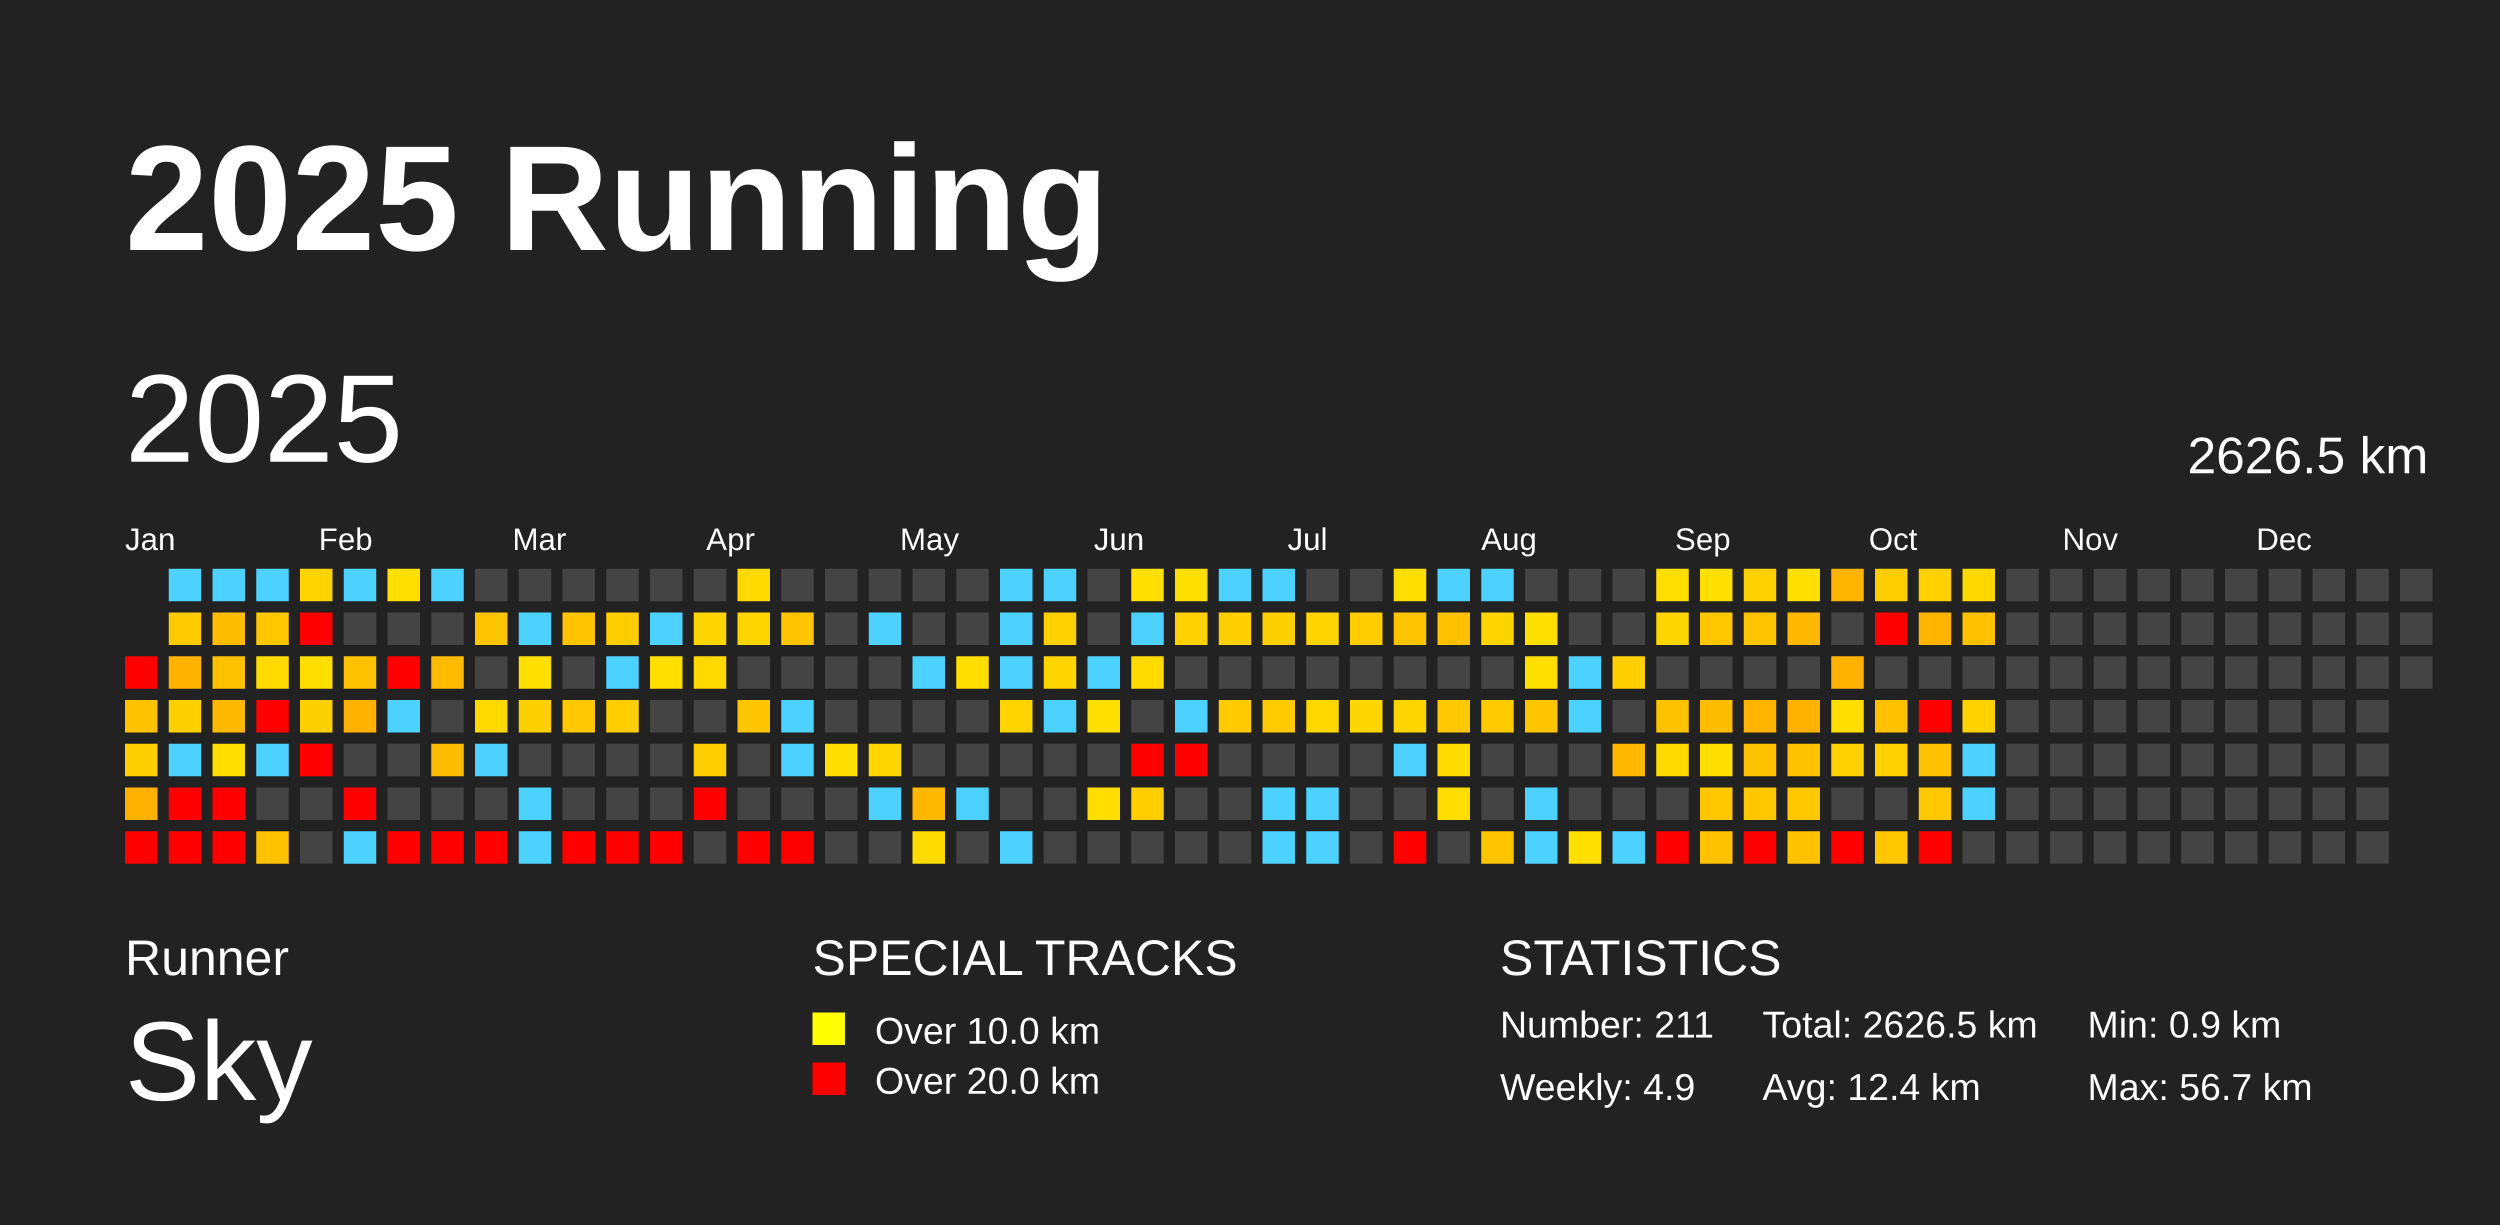
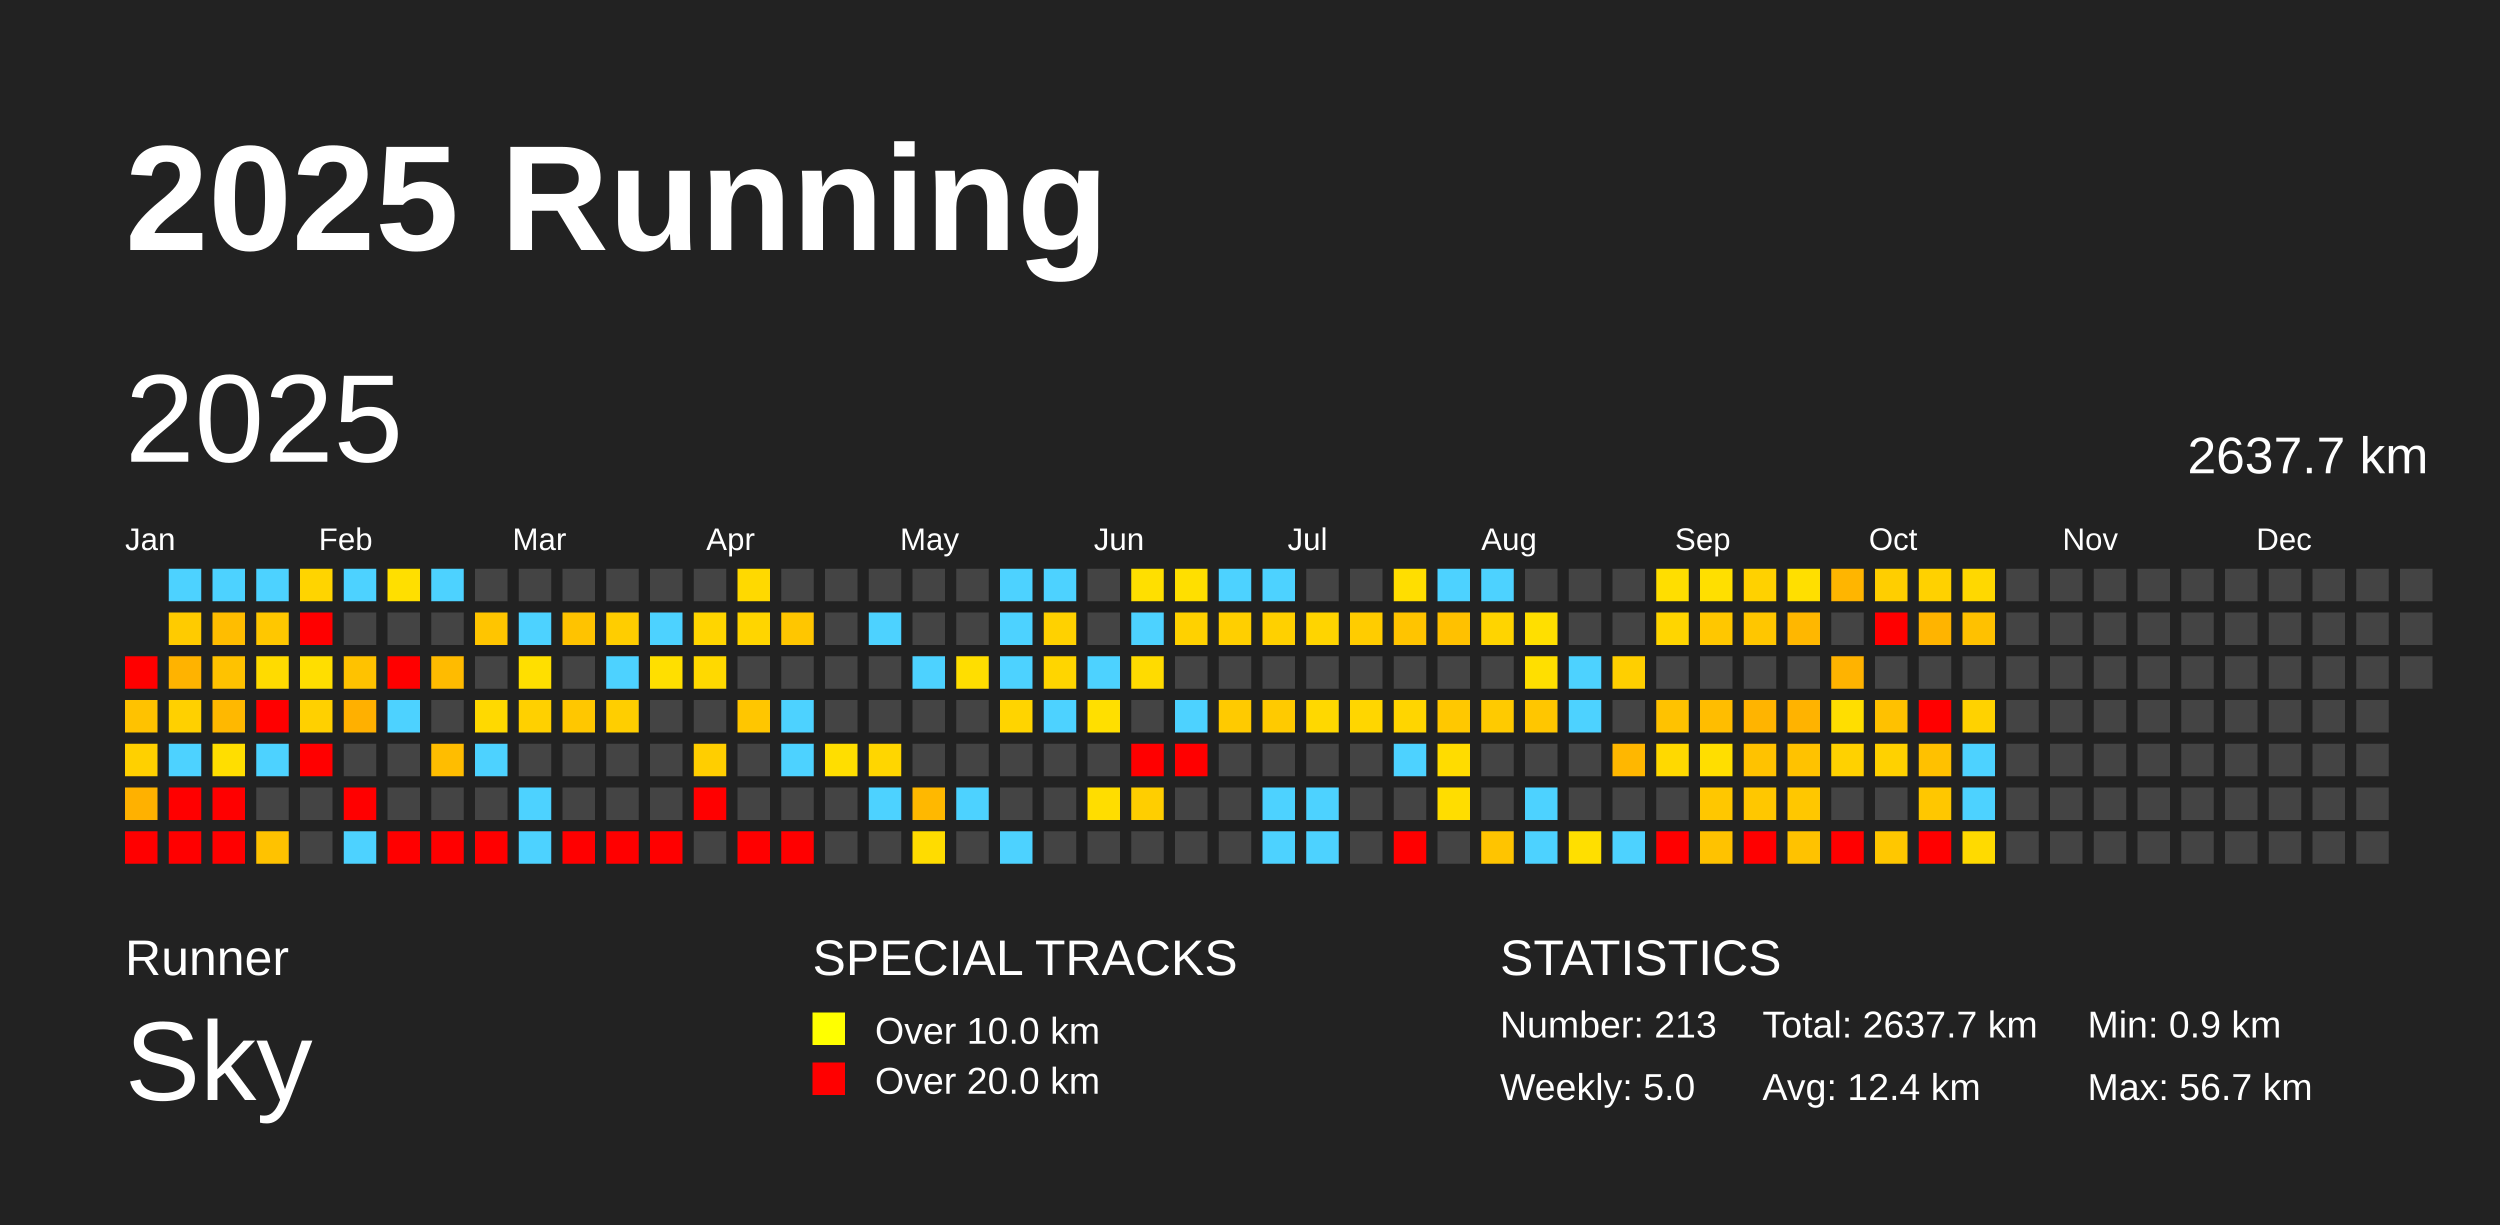
<svg xmlns="http://www.w3.org/2000/svg" baseProfile="full" height="98mm" version="1.1" viewBox="0,0,200,98" width="200mm">
  <defs />
  <rect fill="#222222" height="98" width="200" x="0" y="0" />
  <text fill="#FFFFFF" style="font-size:12px; font-family:Arial; font-weight:bold;" x="10" y="20">2025 Running</text>
  <text fill="#FFFFFF" style="font-size:4px; font-family:Arial" x="10" y="78">Runner</text>
  <text fill="#FFFFFF" style="font-size:9px; font-family:Arial" x="10" y="88">Sky</text>
  <text fill="#FFFFFF" style="font-size:4px; font-family:Arial" x="65" y="78">SPECIAL TRACKS</text>
  <rect fill="yellow" height="2.6" width="2.6" x="65" y="81" />
  <text fill="#FFFFFF" style="font-size:3px; font-family:Arial" x="70" y="83.5">Over 10.0 km</text>
  <rect fill="red" height="2.6" width="2.6" x="65" y="85" />
  <text fill="#FFFFFF" style="font-size:3px; font-family:Arial" x="70" y="87.5">Over 20.0 km</text>
  <text fill="#FFFFFF" style="font-size:4px; font-family:Arial" x="120" y="78">STATISTICS</text>
-   <text fill="#FFFFFF" style="font-size:3px; font-family:Arial" x="120" y="83">Number: 211</text>
-   <text fill="#FFFFFF" style="font-size:3px; font-family:Arial" x="120" y="88">Weekly: 4.9</text>
-   <text fill="#FFFFFF" style="font-size:3px; font-family:Arial" x="141" y="83">Total: 2626.5 km</text>
+   <text fill="#FFFFFF" style="font-size:3px; font-family:Arial" x="120" y="83">Number: 213</text>
+   <text fill="#FFFFFF" style="font-size:3px; font-family:Arial" x="120" y="88">Weekly: 5.0</text>
+   <text fill="#FFFFFF" style="font-size:3px; font-family:Arial" x="141" y="83">Total: 2637.7 km</text>
  <text fill="#FFFFFF" style="font-size:3px; font-family:Arial" x="141" y="88">Avg: 12.4 km</text>
  <text fill="#FFFFFF" style="font-size:3px; font-family:Arial" x="167" y="83">Min: 0.9 km</text>
  <text fill="#FFFFFF" style="font-size:3px; font-family:Arial" x="167" y="88">Max: 56.7 km</text>
  <text dominant-baseline="hanging" fill="#FFFFFF" style="font-size:10.0px; font-family:Arial;" x="10" y="30">2025</text>
-   <text dominant-baseline="hanging" fill="#FFFFFF" style="font-size:4.125px; font-family:Arial;" x="175" y="35">2626.5 km</text>
+   <text dominant-baseline="hanging" fill="#FFFFFF" style="font-size:4.125px; font-family:Arial;" x="175" y="35">2637.7 km</text>
  <text fill="#FFFFFF" style="font-size:2.5px; font-family:Arial" x="10.0" y="44">Jan</text>
  <text fill="#FFFFFF" style="font-size:2.5px; font-family:Arial" x="25.5" y="44">Feb</text>
  <text fill="#FFFFFF" style="font-size:2.5px; font-family:Arial" x="41.0" y="44">Mar</text>
  <text fill="#FFFFFF" style="font-size:2.5px; font-family:Arial" x="56.5" y="44">Apr</text>
  <text fill="#FFFFFF" style="font-size:2.5px; font-family:Arial" x="72.0" y="44">May</text>
  <text fill="#FFFFFF" style="font-size:2.5px; font-family:Arial" x="87.5" y="44">Jun</text>
  <text fill="#FFFFFF" style="font-size:2.5px; font-family:Arial" x="103.0" y="44">Jul</text>
  <text fill="#FFFFFF" style="font-size:2.5px; font-family:Arial" x="118.5" y="44">Aug</text>
  <text fill="#FFFFFF" style="font-size:2.5px; font-family:Arial" x="134.0" y="44">Sep</text>
  <text fill="#FFFFFF" style="font-size:2.5px; font-family:Arial" x="149.5" y="44">Oct</text>
  <text fill="#FFFFFF" style="font-size:2.5px; font-family:Arial" x="165.0" y="44">Nov</text>
  <text fill="#FFFFFF" style="font-size:2.5px; font-family:Arial" x="180.5" y="44">Dec</text>
  <rect fill="red" height="2.6" width="2.6" x="10.0" y="52.5" />
  <rect fill="#ffc200" height="2.6" width="2.6" x="10.0" y="56.0" />
  <rect fill="#ffd000" height="2.6" width="2.6" x="10.0" y="59.5" />
  <rect fill="#ffb100" height="2.6" width="2.6" x="10.0" y="63.0" />
  <rect fill="red" height="2.6" width="2.6" x="10.0" y="66.5" />
  <rect fill="#4dd2ff" height="2.6" width="2.6" x="13.5" y="45.5" />
  <rect fill="#ffcb00" height="2.6" width="2.6" x="13.5" y="49.0" />
  <rect fill="#ffb300" height="2.6" width="2.6" x="13.5" y="52.5" />
  <rect fill="#ffd000" height="2.6" width="2.6" x="13.5" y="56.0" />
  <rect fill="#4dd2ff" height="2.6" width="2.6" x="13.5" y="59.5" />
  <rect fill="red" height="2.6" width="2.6" x="13.5" y="63.0" />
  <rect fill="red" height="2.6" width="2.6" x="13.5" y="66.5" />
  <rect fill="#4dd2ff" height="2.6" width="2.6" x="17.0" y="45.5" />
  <rect fill="#ffbd00" height="2.6" width="2.6" x="17.0" y="49.0" />
  <rect fill="#ffc200" height="2.6" width="2.6" x="17.0" y="52.5" />
  <rect fill="#ffb800" height="2.6" width="2.6" x="17.0" y="56.0" />
  <rect fill="#ffde00" height="2.6" width="2.6" x="17.0" y="59.5" />
  <rect fill="red" height="2.6" width="2.6" x="17.0" y="63.0" />
  <rect fill="red" height="2.6" width="2.6" x="17.0" y="66.5" />
  <rect fill="#4dd2ff" height="2.6" width="2.6" x="20.5" y="45.5" />
  <rect fill="#ffc700" height="2.6" width="2.6" x="20.5" y="49.0" />
  <rect fill="#ffdb00" height="2.6" width="2.6" x="20.5" y="52.5" />
  <rect fill="red" height="2.6" width="2.6" x="20.5" y="56.0" />
  <rect fill="#4dd2ff" height="2.6" width="2.6" x="20.5" y="59.5" />
  <rect fill="#444444" height="2.6" width="2.6" x="20.5" y="63.0" />
  <rect fill="#ffc200" height="2.6" width="2.6" x="20.5" y="66.5" />
  <rect fill="#ffd400" height="2.6" width="2.6" x="24.0" y="45.5" />
  <rect fill="red" height="2.6" width="2.6" x="24.0" y="49.0" />
  <rect fill="#ffde00" height="2.6" width="2.6" x="24.0" y="52.5" />
  <rect fill="#ffd000" height="2.6" width="2.6" x="24.0" y="56.0" />
  <rect fill="red" height="2.6" width="2.6" x="24.0" y="59.5" />
  <rect fill="#444444" height="2.6" width="2.6" x="24.0" y="63.0" />
  <rect fill="#444444" height="2.6" width="2.6" x="24.0" y="66.5" />
  <rect fill="#4dd2ff" height="2.6" width="2.6" x="27.5" y="45.5" />
  <rect fill="#444444" height="2.6" width="2.6" x="27.5" y="49.0" />
  <rect fill="#ffc200" height="2.6" width="2.6" x="27.5" y="52.5" />
  <rect fill="#ffb000" height="2.6" width="2.6" x="27.5" y="56.0" />
  <rect fill="#444444" height="2.6" width="2.6" x="27.5" y="59.5" />
  <rect fill="red" height="2.6" width="2.6" x="27.5" y="63.0" />
  <rect fill="#4dd2ff" height="2.6" width="2.6" x="27.5" y="66.5" />
  <rect fill="#ffdf00" height="2.6" width="2.6" x="31.0" y="45.5" />
  <rect fill="#444444" height="2.6" width="2.6" x="31.0" y="49.0" />
  <rect fill="red" height="2.6" width="2.6" x="31.0" y="52.5" />
  <rect fill="#4dd2ff" height="2.6" width="2.6" x="31.0" y="56.0" />
  <rect fill="#444444" height="2.6" width="2.6" x="31.0" y="59.5" />
  <rect fill="#444444" height="2.6" width="2.6" x="31.0" y="63.0" />
  <rect fill="red" height="2.6" width="2.6" x="31.0" y="66.5" />
  <rect fill="#4dd2ff" height="2.6" width="2.6" x="34.5" y="45.5" />
  <rect fill="#444444" height="2.6" width="2.6" x="34.5" y="49.0" />
  <rect fill="#ffbb00" height="2.6" width="2.6" x="34.5" y="52.5" />
  <rect fill="#444444" height="2.6" width="2.6" x="34.5" y="56.0" />
  <rect fill="#ffbd00" height="2.6" width="2.6" x="34.5" y="59.5" />
  <rect fill="#444444" height="2.6" width="2.6" x="34.5" y="63.0" />
  <rect fill="red" height="2.6" width="2.6" x="34.5" y="66.5" />
  <rect fill="#444444" height="2.6" width="2.6" x="38.0" y="45.5" />
  <rect fill="#ffc500" height="2.6" width="2.6" x="38.0" y="49.0" />
  <rect fill="#444444" height="2.6" width="2.6" x="38.0" y="52.5" />
  <rect fill="#ffd900" height="2.6" width="2.6" x="38.0" y="56.0" />
  <rect fill="#4dd2ff" height="2.6" width="2.6" x="38.0" y="59.5" />
  <rect fill="#444444" height="2.6" width="2.6" x="38.0" y="63.0" />
  <rect fill="red" height="2.6" width="2.6" x="38.0" y="66.5" />
  <rect fill="#444444" height="2.6" width="2.6" x="41.5" y="45.5" />
  <rect fill="#4dd2ff" height="2.6" width="2.6" x="41.5" y="49.0" />
  <rect fill="#ffdf00" height="2.6" width="2.6" x="41.5" y="52.5" />
  <rect fill="#ffd000" height="2.6" width="2.6" x="41.5" y="56.0" />
  <rect fill="#444444" height="2.6" width="2.6" x="41.5" y="59.5" />
  <rect fill="#4dd2ff" height="2.6" width="2.6" x="41.5" y="63.0" />
  <rect fill="#4dd2ff" height="2.6" width="2.6" x="41.5" y="66.5" />
  <rect fill="#444444" height="2.6" width="2.6" x="45.0" y="45.5" />
  <rect fill="#ffc300" height="2.6" width="2.6" x="45.0" y="49.0" />
  <rect fill="#444444" height="2.6" width="2.6" x="45.0" y="52.5" />
  <rect fill="#ffc700" height="2.6" width="2.6" x="45.0" y="56.0" />
  <rect fill="#444444" height="2.6" width="2.6" x="45.0" y="59.5" />
  <rect fill="#444444" height="2.6" width="2.6" x="45.0" y="63.0" />
  <rect fill="red" height="2.6" width="2.6" x="45.0" y="66.5" />
  <rect fill="#444444" height="2.6" width="2.6" x="48.5" y="45.5" />
  <rect fill="#ffcd00" height="2.6" width="2.6" x="48.5" y="49.0" />
  <rect fill="#4dd2ff" height="2.6" width="2.6" x="48.5" y="52.5" />
  <rect fill="#ffce00" height="2.6" width="2.6" x="48.5" y="56.0" />
  <rect fill="#444444" height="2.6" width="2.6" x="48.5" y="59.5" />
  <rect fill="#444444" height="2.6" width="2.6" x="48.5" y="63.0" />
  <rect fill="red" height="2.6" width="2.6" x="48.5" y="66.5" />
  <rect fill="#444444" height="2.6" width="2.6" x="52.0" y="45.5" />
  <rect fill="#4dd2ff" height="2.6" width="2.6" x="52.0" y="49.0" />
  <rect fill="#ffdf00" height="2.6" width="2.6" x="52.0" y="52.5" />
  <rect fill="#444444" height="2.6" width="2.6" x="52.0" y="56.0" />
  <rect fill="#444444" height="2.6" width="2.6" x="52.0" y="59.5" />
  <rect fill="#444444" height="2.6" width="2.6" x="52.0" y="63.0" />
  <rect fill="red" height="2.6" width="2.6" x="52.0" y="66.5" />
  <rect fill="#444444" height="2.6" width="2.6" x="55.5" y="45.5" />
  <rect fill="#ffd500" height="2.6" width="2.6" x="55.5" y="49.0" />
  <rect fill="#ffd900" height="2.6" width="2.6" x="55.5" y="52.5" />
  <rect fill="#444444" height="2.6" width="2.6" x="55.5" y="56.0" />
  <rect fill="#ffce00" height="2.6" width="2.6" x="55.5" y="59.5" />
  <rect fill="red" height="2.6" width="2.6" x="55.5" y="63.0" />
  <rect fill="#444444" height="2.6" width="2.6" x="55.5" y="66.5" />
  <rect fill="#ffd900" height="2.6" width="2.6" x="59.0" y="45.5" />
  <rect fill="#ffd500" height="2.6" width="2.6" x="59.0" y="49.0" />
  <rect fill="#444444" height="2.6" width="2.6" x="59.0" y="52.5" />
  <rect fill="#ffc600" height="2.6" width="2.6" x="59.0" y="56.0" />
  <rect fill="#444444" height="2.6" width="2.6" x="59.0" y="59.5" />
  <rect fill="#444444" height="2.6" width="2.6" x="59.0" y="63.0" />
  <rect fill="red" height="2.6" width="2.6" x="59.0" y="66.5" />
  <rect fill="#444444" height="2.6" width="2.6" x="62.5" y="45.5" />
  <rect fill="#ffc600" height="2.6" width="2.6" x="62.5" y="49.0" />
  <rect fill="#444444" height="2.6" width="2.6" x="62.5" y="52.5" />
  <rect fill="#4dd2ff" height="2.6" width="2.6" x="62.5" y="56.0" />
  <rect fill="#4dd2ff" height="2.6" width="2.6" x="62.5" y="59.5" />
  <rect fill="#444444" height="2.6" width="2.6" x="62.5" y="63.0" />
  <rect fill="red" height="2.6" width="2.6" x="62.5" y="66.5" />
  <rect fill="#444444" height="2.6" width="2.6" x="66.0" y="45.5" />
  <rect fill="#444444" height="2.6" width="2.6" x="66.0" y="49.0" />
  <rect fill="#444444" height="2.6" width="2.6" x="66.0" y="52.5" />
  <rect fill="#444444" height="2.6" width="2.6" x="66.0" y="56.0" />
  <rect fill="#ffde00" height="2.6" width="2.6" x="66.0" y="59.5" />
  <rect fill="#444444" height="2.6" width="2.6" x="66.0" y="63.0" />
  <rect fill="#444444" height="2.6" width="2.6" x="66.0" y="66.5" />
  <rect fill="#444444" height="2.6" width="2.6" x="69.5" y="45.5" />
  <rect fill="#4dd2ff" height="2.6" width="2.6" x="69.5" y="49.0" />
  <rect fill="#444444" height="2.6" width="2.6" x="69.5" y="52.5" />
  <rect fill="#444444" height="2.6" width="2.6" x="69.5" y="56.0" />
  <rect fill="#ffd600" height="2.6" width="2.6" x="69.5" y="59.5" />
  <rect fill="#4dd2ff" height="2.6" width="2.6" x="69.5" y="63.0" />
  <rect fill="#444444" height="2.6" width="2.6" x="69.5" y="66.5" />
  <rect fill="#444444" height="2.6" width="2.6" x="73.0" y="45.5" />
  <rect fill="#444444" height="2.6" width="2.6" x="73.0" y="49.0" />
  <rect fill="#4dd2ff" height="2.6" width="2.6" x="73.0" y="52.5" />
  <rect fill="#444444" height="2.6" width="2.6" x="73.0" y="56.0" />
  <rect fill="#444444" height="2.6" width="2.6" x="73.0" y="59.5" />
  <rect fill="#ffb800" height="2.6" width="2.6" x="73.0" y="63.0" />
  <rect fill="#ffdc00" height="2.6" width="2.6" x="73.0" y="66.5" />
  <rect fill="#444444" height="2.6" width="2.6" x="76.5" y="45.5" />
  <rect fill="#444444" height="2.6" width="2.6" x="76.5" y="49.0" />
  <rect fill="#ffde00" height="2.6" width="2.6" x="76.5" y="52.5" />
  <rect fill="#444444" height="2.6" width="2.6" x="76.5" y="56.0" />
  <rect fill="#444444" height="2.6" width="2.6" x="76.5" y="59.5" />
  <rect fill="#4dd2ff" height="2.6" width="2.6" x="76.5" y="63.0" />
  <rect fill="#444444" height="2.6" width="2.6" x="76.5" y="66.5" />
  <rect fill="#4dd2ff" height="2.6" width="2.6" x="80.0" y="45.5" />
  <rect fill="#4dd2ff" height="2.6" width="2.6" x="80.0" y="49.0" />
  <rect fill="#4dd2ff" height="2.6" width="2.6" x="80.0" y="52.5" />
  <rect fill="#ffd400" height="2.6" width="2.6" x="80.0" y="56.0" />
  <rect fill="#444444" height="2.6" width="2.6" x="80.0" y="59.5" />
  <rect fill="#444444" height="2.6" width="2.6" x="80.0" y="63.0" />
  <rect fill="#4dd2ff" height="2.6" width="2.6" x="80.0" y="66.5" />
  <rect fill="#4dd2ff" height="2.6" width="2.6" x="83.5" y="45.5" />
  <rect fill="#ffd100" height="2.6" width="2.6" x="83.5" y="49.0" />
  <rect fill="#ffd500" height="2.6" width="2.6" x="83.5" y="52.5" />
  <rect fill="#4dd2ff" height="2.6" width="2.6" x="83.5" y="56.0" />
  <rect fill="#444444" height="2.6" width="2.6" x="83.5" y="59.5" />
  <rect fill="#444444" height="2.6" width="2.6" x="83.5" y="63.0" />
  <rect fill="#444444" height="2.6" width="2.6" x="83.5" y="66.5" />
  <rect fill="#444444" height="2.6" width="2.6" x="87.0" y="45.5" />
  <rect fill="#444444" height="2.6" width="2.6" x="87.0" y="49.0" />
  <rect fill="#4dd2ff" height="2.6" width="2.6" x="87.0" y="52.5" />
  <rect fill="#ffdf00" height="2.6" width="2.6" x="87.0" y="56.0" />
  <rect fill="#444444" height="2.6" width="2.6" x="87.0" y="59.5" />
  <rect fill="#ffdd00" height="2.6" width="2.6" x="87.0" y="63.0" />
  <rect fill="#444444" height="2.6" width="2.6" x="87.0" y="66.5" />
  <rect fill="#ffdf00" height="2.6" width="2.6" x="90.5" y="45.5" />
  <rect fill="#4dd2ff" height="2.6" width="2.6" x="90.5" y="49.0" />
  <rect fill="#ffdb00" height="2.6" width="2.6" x="90.5" y="52.5" />
  <rect fill="#444444" height="2.6" width="2.6" x="90.5" y="56.0" />
  <rect fill="red" height="2.6" width="2.6" x="90.5" y="59.5" />
  <rect fill="#ffce00" height="2.6" width="2.6" x="90.5" y="63.0" />
  <rect fill="#444444" height="2.6" width="2.6" x="90.5" y="66.5" />
  <rect fill="#ffdf00" height="2.6" width="2.6" x="94.0" y="45.5" />
  <rect fill="#ffd100" height="2.6" width="2.6" x="94.0" y="49.0" />
  <rect fill="#444444" height="2.6" width="2.6" x="94.0" y="52.5" />
  <rect fill="#4dd2ff" height="2.6" width="2.6" x="94.0" y="56.0" />
  <rect fill="red" height="2.6" width="2.6" x="94.0" y="59.5" />
  <rect fill="#444444" height="2.6" width="2.6" x="94.0" y="63.0" />
  <rect fill="#444444" height="2.6" width="2.6" x="94.0" y="66.5" />
  <rect fill="#4dd2ff" height="2.6" width="2.6" x="97.5" y="45.5" />
  <rect fill="#ffcf00" height="2.6" width="2.6" x="97.5" y="49.0" />
  <rect fill="#444444" height="2.6" width="2.6" x="97.5" y="52.5" />
  <rect fill="#ffca00" height="2.6" width="2.6" x="97.5" y="56.0" />
  <rect fill="#444444" height="2.6" width="2.6" x="97.5" y="59.5" />
  <rect fill="#444444" height="2.6" width="2.6" x="97.5" y="63.0" />
  <rect fill="#444444" height="2.6" width="2.6" x="97.5" y="66.5" />
  <rect fill="#4dd2ff" height="2.6" width="2.6" x="101.0" y="45.5" />
  <rect fill="#ffd000" height="2.6" width="2.6" x="101.0" y="49.0" />
  <rect fill="#444444" height="2.6" width="2.6" x="101.0" y="52.5" />
  <rect fill="#ffca00" height="2.6" width="2.6" x="101.0" y="56.0" />
  <rect fill="#444444" height="2.6" width="2.6" x="101.0" y="59.5" />
  <rect fill="#4dd2ff" height="2.6" width="2.6" x="101.0" y="63.0" />
  <rect fill="#4dd2ff" height="2.6" width="2.6" x="101.0" y="66.5" />
  <rect fill="#444444" height="2.6" width="2.6" x="104.5" y="45.5" />
  <rect fill="#ffd400" height="2.6" width="2.6" x="104.5" y="49.0" />
  <rect fill="#444444" height="2.6" width="2.6" x="104.5" y="52.5" />
  <rect fill="#ffd800" height="2.6" width="2.6" x="104.5" y="56.0" />
  <rect fill="#444444" height="2.6" width="2.6" x="104.5" y="59.5" />
  <rect fill="#4dd2ff" height="2.6" width="2.6" x="104.5" y="63.0" />
  <rect fill="#4dd2ff" height="2.6" width="2.6" x="104.5" y="66.5" />
  <rect fill="#444444" height="2.6" width="2.6" x="108.0" y="45.5" />
  <rect fill="#ffcc00" height="2.6" width="2.6" x="108.0" y="49.0" />
  <rect fill="#444444" height="2.6" width="2.6" x="108.0" y="52.5" />
  <rect fill="#ffd600" height="2.6" width="2.6" x="108.0" y="56.0" />
  <rect fill="#444444" height="2.6" width="2.6" x="108.0" y="59.5" />
  <rect fill="#444444" height="2.6" width="2.6" x="108.0" y="63.0" />
  <rect fill="#444444" height="2.6" width="2.6" x="108.0" y="66.5" />
  <rect fill="#ffde00" height="2.6" width="2.6" x="111.5" y="45.5" />
  <rect fill="#ffc400" height="2.6" width="2.6" x="111.5" y="49.0" />
  <rect fill="#444444" height="2.6" width="2.6" x="111.5" y="52.5" />
  <rect fill="#ffd500" height="2.6" width="2.6" x="111.5" y="56.0" />
  <rect fill="#4dd2ff" height="2.6" width="2.6" x="111.5" y="59.5" />
  <rect fill="#444444" height="2.6" width="2.6" x="111.5" y="63.0" />
  <rect fill="red" height="2.6" width="2.6" x="111.5" y="66.5" />
  <rect fill="#4dd2ff" height="2.6" width="2.6" x="115.0" y="45.5" />
  <rect fill="#ffc100" height="2.6" width="2.6" x="115.0" y="49.0" />
  <rect fill="#444444" height="2.6" width="2.6" x="115.0" y="52.5" />
  <rect fill="#ffc800" height="2.6" width="2.6" x="115.0" y="56.0" />
  <rect fill="#ffdc00" height="2.6" width="2.6" x="115.0" y="59.5" />
  <rect fill="#ffdd00" height="2.6" width="2.6" x="115.0" y="63.0" />
  <rect fill="#444444" height="2.6" width="2.6" x="115.0" y="66.5" />
  <rect fill="#4dd2ff" height="2.6" width="2.6" x="118.5" y="45.5" />
  <rect fill="#ffd400" height="2.6" width="2.6" x="118.5" y="49.0" />
  <rect fill="#444444" height="2.6" width="2.6" x="118.5" y="52.5" />
  <rect fill="#ffca00" height="2.6" width="2.6" x="118.5" y="56.0" />
  <rect fill="#444444" height="2.6" width="2.6" x="118.5" y="59.5" />
  <rect fill="#444444" height="2.6" width="2.6" x="118.5" y="63.0" />
  <rect fill="#ffc400" height="2.6" width="2.6" x="118.5" y="66.5" />
  <rect fill="#444444" height="2.6" width="2.6" x="122.0" y="45.5" />
  <rect fill="#ffdf00" height="2.6" width="2.6" x="122.0" y="49.0" />
  <rect fill="#ffdf00" height="2.6" width="2.6" x="122.0" y="52.5" />
  <rect fill="#ffc600" height="2.6" width="2.6" x="122.0" y="56.0" />
  <rect fill="#444444" height="2.6" width="2.6" x="122.0" y="59.5" />
  <rect fill="#4dd2ff" height="2.6" width="2.6" x="122.0" y="63.0" />
  <rect fill="#4dd2ff" height="2.6" width="2.6" x="122.0" y="66.5" />
  <rect fill="#444444" height="2.6" width="2.6" x="125.5" y="45.5" />
  <rect fill="#444444" height="2.6" width="2.6" x="125.5" y="49.0" />
  <rect fill="#4dd2ff" height="2.6" width="2.6" x="125.5" y="52.5" />
  <rect fill="#4dd2ff" height="2.6" width="2.6" x="125.5" y="56.0" />
  <rect fill="#444444" height="2.6" width="2.6" x="125.5" y="59.5" />
  <rect fill="#444444" height="2.6" width="2.6" x="125.5" y="63.0" />
  <rect fill="#ffdf00" height="2.6" width="2.6" x="125.5" y="66.5" />
  <rect fill="#444444" height="2.6" width="2.6" x="129.0" y="45.5" />
  <rect fill="#444444" height="2.6" width="2.6" x="129.0" y="49.0" />
  <rect fill="#ffcf00" height="2.6" width="2.6" x="129.0" y="52.5" />
  <rect fill="#444444" height="2.6" width="2.6" x="129.0" y="56.0" />
  <rect fill="#ffb700" height="2.6" width="2.6" x="129.0" y="59.5" />
  <rect fill="#444444" height="2.6" width="2.6" x="129.0" y="63.0" />
  <rect fill="#4dd2ff" height="2.6" width="2.6" x="129.0" y="66.5" />
  <rect fill="#ffde00" height="2.6" width="2.6" x="132.5" y="45.5" />
  <rect fill="#ffd500" height="2.6" width="2.6" x="132.5" y="49.0" />
  <rect fill="#444444" height="2.6" width="2.6" x="132.5" y="52.5" />
  <rect fill="#ffc200" height="2.6" width="2.6" x="132.5" y="56.0" />
  <rect fill="#ffd900" height="2.6" width="2.6" x="132.5" y="59.5" />
  <rect fill="#444444" height="2.6" width="2.6" x="132.5" y="63.0" />
  <rect fill="red" height="2.6" width="2.6" x="132.5" y="66.5" />
  <rect fill="#ffdf00" height="2.6" width="2.6" x="136.0" y="45.5" />
  <rect fill="#ffc700" height="2.6" width="2.6" x="136.0" y="49.0" />
  <rect fill="#444444" height="2.6" width="2.6" x="136.0" y="52.5" />
  <rect fill="#ffbd00" height="2.6" width="2.6" x="136.0" y="56.0" />
  <rect fill="#ffde00" height="2.6" width="2.6" x="136.0" y="59.5" />
  <rect fill="#ffc700" height="2.6" width="2.6" x="136.0" y="63.0" />
  <rect fill="#ffc200" height="2.6" width="2.6" x="136.0" y="66.5" />
  <rect fill="#ffd100" height="2.6" width="2.6" x="139.5" y="45.5" />
  <rect fill="#ffc600" height="2.6" width="2.6" x="139.5" y="49.0" />
  <rect fill="#444444" height="2.6" width="2.6" x="139.5" y="52.5" />
  <rect fill="#ffb400" height="2.6" width="2.6" x="139.5" y="56.0" />
  <rect fill="#ffc200" height="2.6" width="2.6" x="139.5" y="59.5" />
  <rect fill="#ffc700" height="2.6" width="2.6" x="139.5" y="63.0" />
  <rect fill="red" height="2.6" width="2.6" x="139.5" y="66.5" />
  <rect fill="#ffdf00" height="2.6" width="2.6" x="143.0" y="45.5" />
  <rect fill="#ffb700" height="2.6" width="2.6" x="143.0" y="49.0" />
  <rect fill="#444444" height="2.6" width="2.6" x="143.0" y="52.5" />
  <rect fill="#ffb300" height="2.6" width="2.6" x="143.0" y="56.0" />
  <rect fill="#ffc200" height="2.6" width="2.6" x="143.0" y="59.5" />
  <rect fill="#ffc700" height="2.6" width="2.6" x="143.0" y="63.0" />
  <rect fill="#ffc200" height="2.6" width="2.6" x="143.0" y="66.5" />
  <rect fill="#ffb500" height="2.6" width="2.6" x="146.5" y="45.5" />
  <rect fill="#444444" height="2.6" width="2.6" x="146.5" y="49.0" />
  <rect fill="#ffb300" height="2.6" width="2.6" x="146.5" y="52.5" />
  <rect fill="#ffde00" height="2.6" width="2.6" x="146.5" y="56.0" />
  <rect fill="#ffd100" height="2.6" width="2.6" x="146.5" y="59.5" />
  <rect fill="#444444" height="2.6" width="2.6" x="146.5" y="63.0" />
  <rect fill="red" height="2.6" width="2.6" x="146.5" y="66.5" />
  <rect fill="#ffce00" height="2.6" width="2.6" x="150.0" y="45.5" />
  <rect fill="red" height="2.6" width="2.6" x="150.0" y="49.0" />
  <rect fill="#444444" height="2.6" width="2.6" x="150.0" y="52.5" />
  <rect fill="#ffc100" height="2.6" width="2.6" x="150.0" y="56.0" />
  <rect fill="#ffd100" height="2.6" width="2.6" x="150.0" y="59.5" />
  <rect fill="#444444" height="2.6" width="2.6" x="150.0" y="63.0" />
  <rect fill="#ffc700" height="2.6" width="2.6" x="150.0" y="66.5" />
  <rect fill="#ffd100" height="2.6" width="2.6" x="153.5" y="45.5" />
  <rect fill="#ffb400" height="2.6" width="2.6" x="153.5" y="49.0" />
  <rect fill="#444444" height="2.6" width="2.6" x="153.5" y="52.5" />
  <rect fill="red" height="2.6" width="2.6" x="153.5" y="56.0" />
  <rect fill="#ffc100" height="2.6" width="2.6" x="153.5" y="59.5" />
  <rect fill="#ffc700" height="2.6" width="2.6" x="153.5" y="63.0" />
  <rect fill="red" height="2.6" width="2.6" x="153.5" y="66.5" />
  <rect fill="#ffd800" height="2.6" width="2.6" x="157.0" y="45.5" />
  <rect fill="#ffc100" height="2.6" width="2.6" x="157.0" y="49.0" />
  <rect fill="#444444" height="2.6" width="2.6" x="157.0" y="52.5" />
  <rect fill="#ffd200" height="2.6" width="2.6" x="157.0" y="56.0" />
  <rect fill="#4dd2ff" height="2.6" width="2.6" x="157.0" y="59.5" />
  <rect fill="#4dd2ff" height="2.6" width="2.6" x="157.0" y="63.0" />
-   <rect fill="#444444" height="2.6" width="2.6" x="157.0" y="66.5" />
+   <rect fill="#ffda00" height="2.6" width="2.6" x="157.0" y="66.5" />
  <rect fill="#444444" height="2.6" width="2.6" x="160.5" y="45.5" />
  <rect fill="#444444" height="2.6" width="2.6" x="160.5" y="49.0" />
  <rect fill="#444444" height="2.6" width="2.6" x="160.5" y="52.5" />
  <rect fill="#444444" height="2.6" width="2.6" x="160.5" y="56.0" />
  <rect fill="#444444" height="2.6" width="2.6" x="160.5" y="59.5" />
  <rect fill="#444444" height="2.6" width="2.6" x="160.5" y="63.0" />
  <rect fill="#444444" height="2.6" width="2.6" x="160.5" y="66.5" />
  <rect fill="#444444" height="2.6" width="2.6" x="164.0" y="45.5" />
  <rect fill="#444444" height="2.6" width="2.6" x="164.0" y="49.0" />
  <rect fill="#444444" height="2.6" width="2.6" x="164.0" y="52.5" />
  <rect fill="#444444" height="2.6" width="2.6" x="164.0" y="56.0" />
  <rect fill="#444444" height="2.6" width="2.6" x="164.0" y="59.5" />
  <rect fill="#444444" height="2.6" width="2.6" x="164.0" y="63.0" />
  <rect fill="#444444" height="2.6" width="2.6" x="164.0" y="66.5" />
  <rect fill="#444444" height="2.6" width="2.6" x="167.5" y="45.5" />
  <rect fill="#444444" height="2.6" width="2.6" x="167.5" y="49.0" />
  <rect fill="#444444" height="2.6" width="2.6" x="167.5" y="52.5" />
  <rect fill="#444444" height="2.6" width="2.6" x="167.5" y="56.0" />
  <rect fill="#444444" height="2.6" width="2.6" x="167.5" y="59.5" />
  <rect fill="#444444" height="2.6" width="2.6" x="167.5" y="63.0" />
  <rect fill="#444444" height="2.6" width="2.6" x="167.5" y="66.5" />
  <rect fill="#444444" height="2.6" width="2.6" x="171.0" y="45.5" />
  <rect fill="#444444" height="2.6" width="2.6" x="171.0" y="49.0" />
  <rect fill="#444444" height="2.6" width="2.6" x="171.0" y="52.5" />
  <rect fill="#444444" height="2.6" width="2.6" x="171.0" y="56.0" />
  <rect fill="#444444" height="2.6" width="2.6" x="171.0" y="59.5" />
  <rect fill="#444444" height="2.6" width="2.6" x="171.0" y="63.0" />
  <rect fill="#444444" height="2.6" width="2.6" x="171.0" y="66.5" />
  <rect fill="#444444" height="2.6" width="2.6" x="174.5" y="45.5" />
  <rect fill="#444444" height="2.6" width="2.6" x="174.5" y="49.0" />
  <rect fill="#444444" height="2.6" width="2.6" x="174.5" y="52.5" />
  <rect fill="#444444" height="2.6" width="2.6" x="174.5" y="56.0" />
  <rect fill="#444444" height="2.6" width="2.6" x="174.5" y="59.5" />
  <rect fill="#444444" height="2.6" width="2.6" x="174.5" y="63.0" />
  <rect fill="#444444" height="2.6" width="2.6" x="174.5" y="66.5" />
  <rect fill="#444444" height="2.6" width="2.6" x="178.0" y="45.5" />
  <rect fill="#444444" height="2.6" width="2.6" x="178.0" y="49.0" />
  <rect fill="#444444" height="2.6" width="2.6" x="178.0" y="52.5" />
  <rect fill="#444444" height="2.6" width="2.6" x="178.0" y="56.0" />
  <rect fill="#444444" height="2.6" width="2.6" x="178.0" y="59.5" />
  <rect fill="#444444" height="2.6" width="2.6" x="178.0" y="63.0" />
  <rect fill="#444444" height="2.6" width="2.6" x="178.0" y="66.5" />
  <rect fill="#444444" height="2.6" width="2.6" x="181.5" y="45.5" />
  <rect fill="#444444" height="2.6" width="2.6" x="181.5" y="49.0" />
  <rect fill="#444444" height="2.6" width="2.6" x="181.5" y="52.5" />
  <rect fill="#444444" height="2.6" width="2.6" x="181.5" y="56.0" />
  <rect fill="#444444" height="2.6" width="2.6" x="181.5" y="59.5" />
  <rect fill="#444444" height="2.6" width="2.6" x="181.5" y="63.0" />
  <rect fill="#444444" height="2.6" width="2.6" x="181.5" y="66.5" />
  <rect fill="#444444" height="2.6" width="2.6" x="185.0" y="45.5" />
  <rect fill="#444444" height="2.6" width="2.6" x="185.0" y="49.0" />
  <rect fill="#444444" height="2.6" width="2.6" x="185.0" y="52.5" />
  <rect fill="#444444" height="2.6" width="2.6" x="185.0" y="56.0" />
  <rect fill="#444444" height="2.6" width="2.6" x="185.0" y="59.5" />
  <rect fill="#444444" height="2.6" width="2.6" x="185.0" y="63.0" />
  <rect fill="#444444" height="2.6" width="2.6" x="185.0" y="66.5" />
  <rect fill="#444444" height="2.6" width="2.6" x="188.5" y="45.5" />
  <rect fill="#444444" height="2.6" width="2.6" x="188.5" y="49.0" />
  <rect fill="#444444" height="2.6" width="2.6" x="188.5" y="52.5" />
  <rect fill="#444444" height="2.6" width="2.6" x="188.5" y="56.0" />
  <rect fill="#444444" height="2.6" width="2.6" x="188.5" y="59.5" />
  <rect fill="#444444" height="2.6" width="2.6" x="188.5" y="63.0" />
  <rect fill="#444444" height="2.6" width="2.6" x="188.5" y="66.5" />
  <rect fill="#444444" height="2.6" width="2.6" x="192.0" y="45.5" />
  <rect fill="#444444" height="2.6" width="2.6" x="192.0" y="49.0" />
  <rect fill="#444444" height="2.6" width="2.6" x="192.0" y="52.5" />
</svg>
